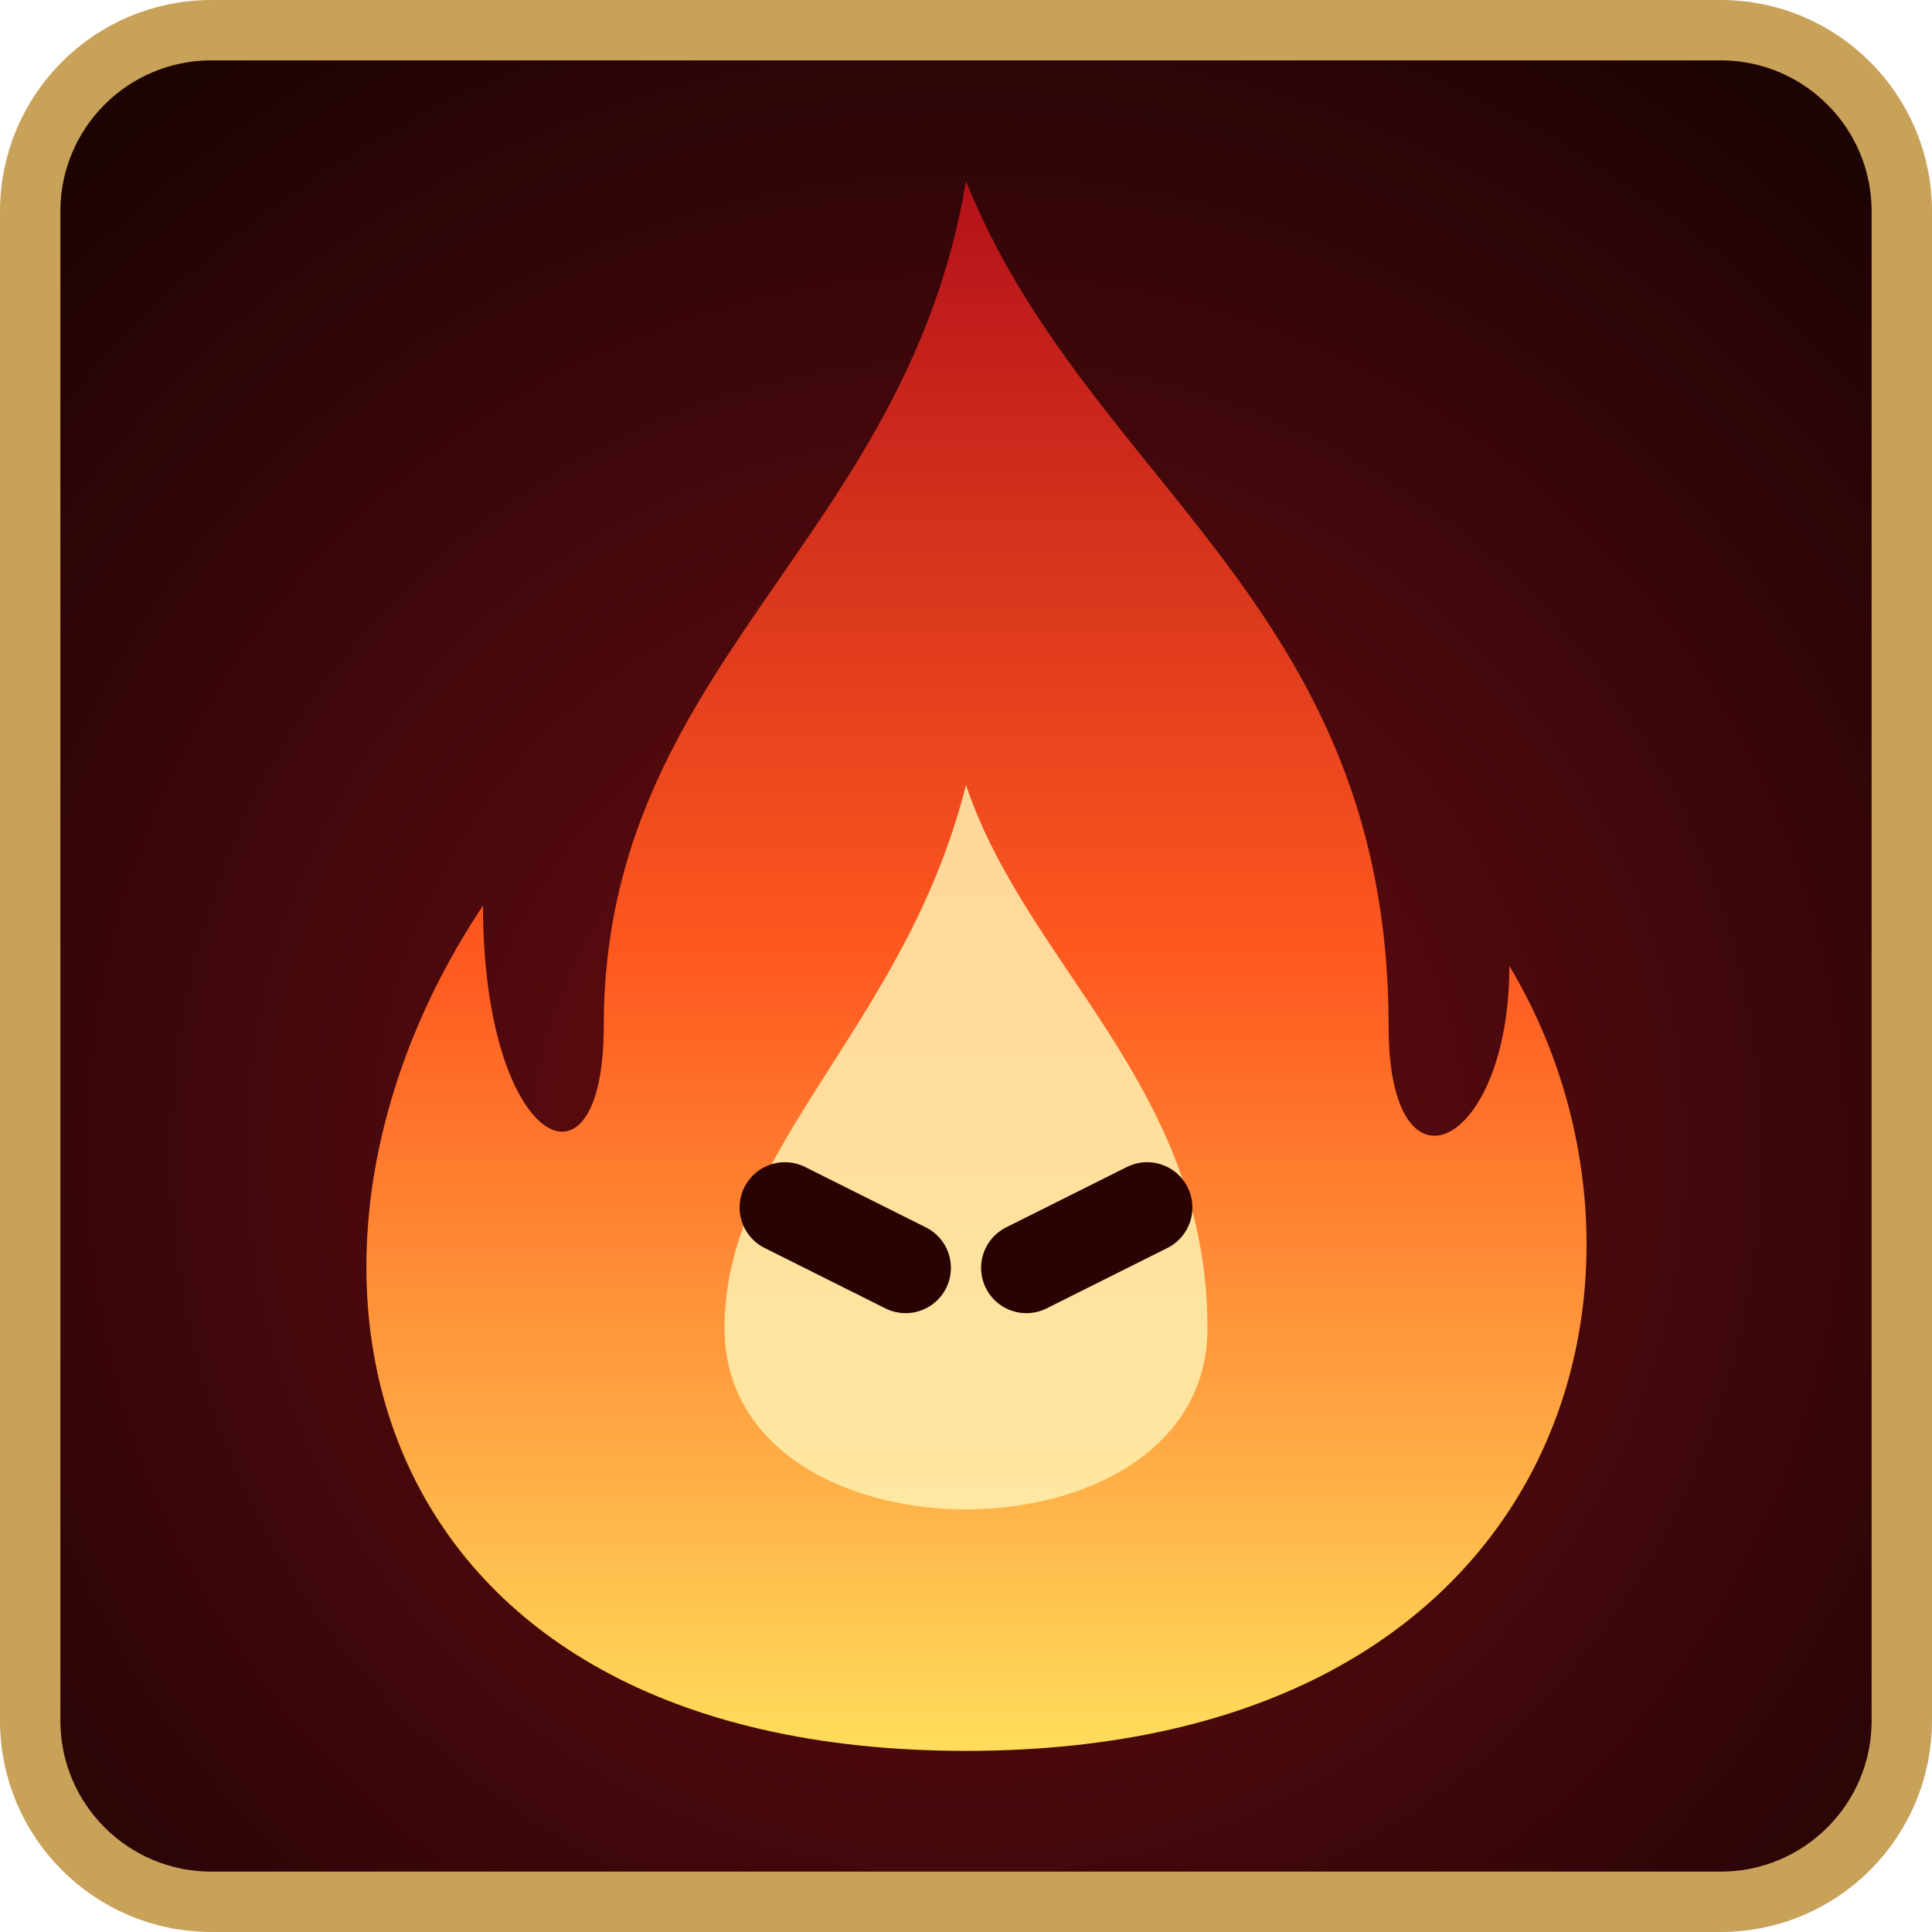
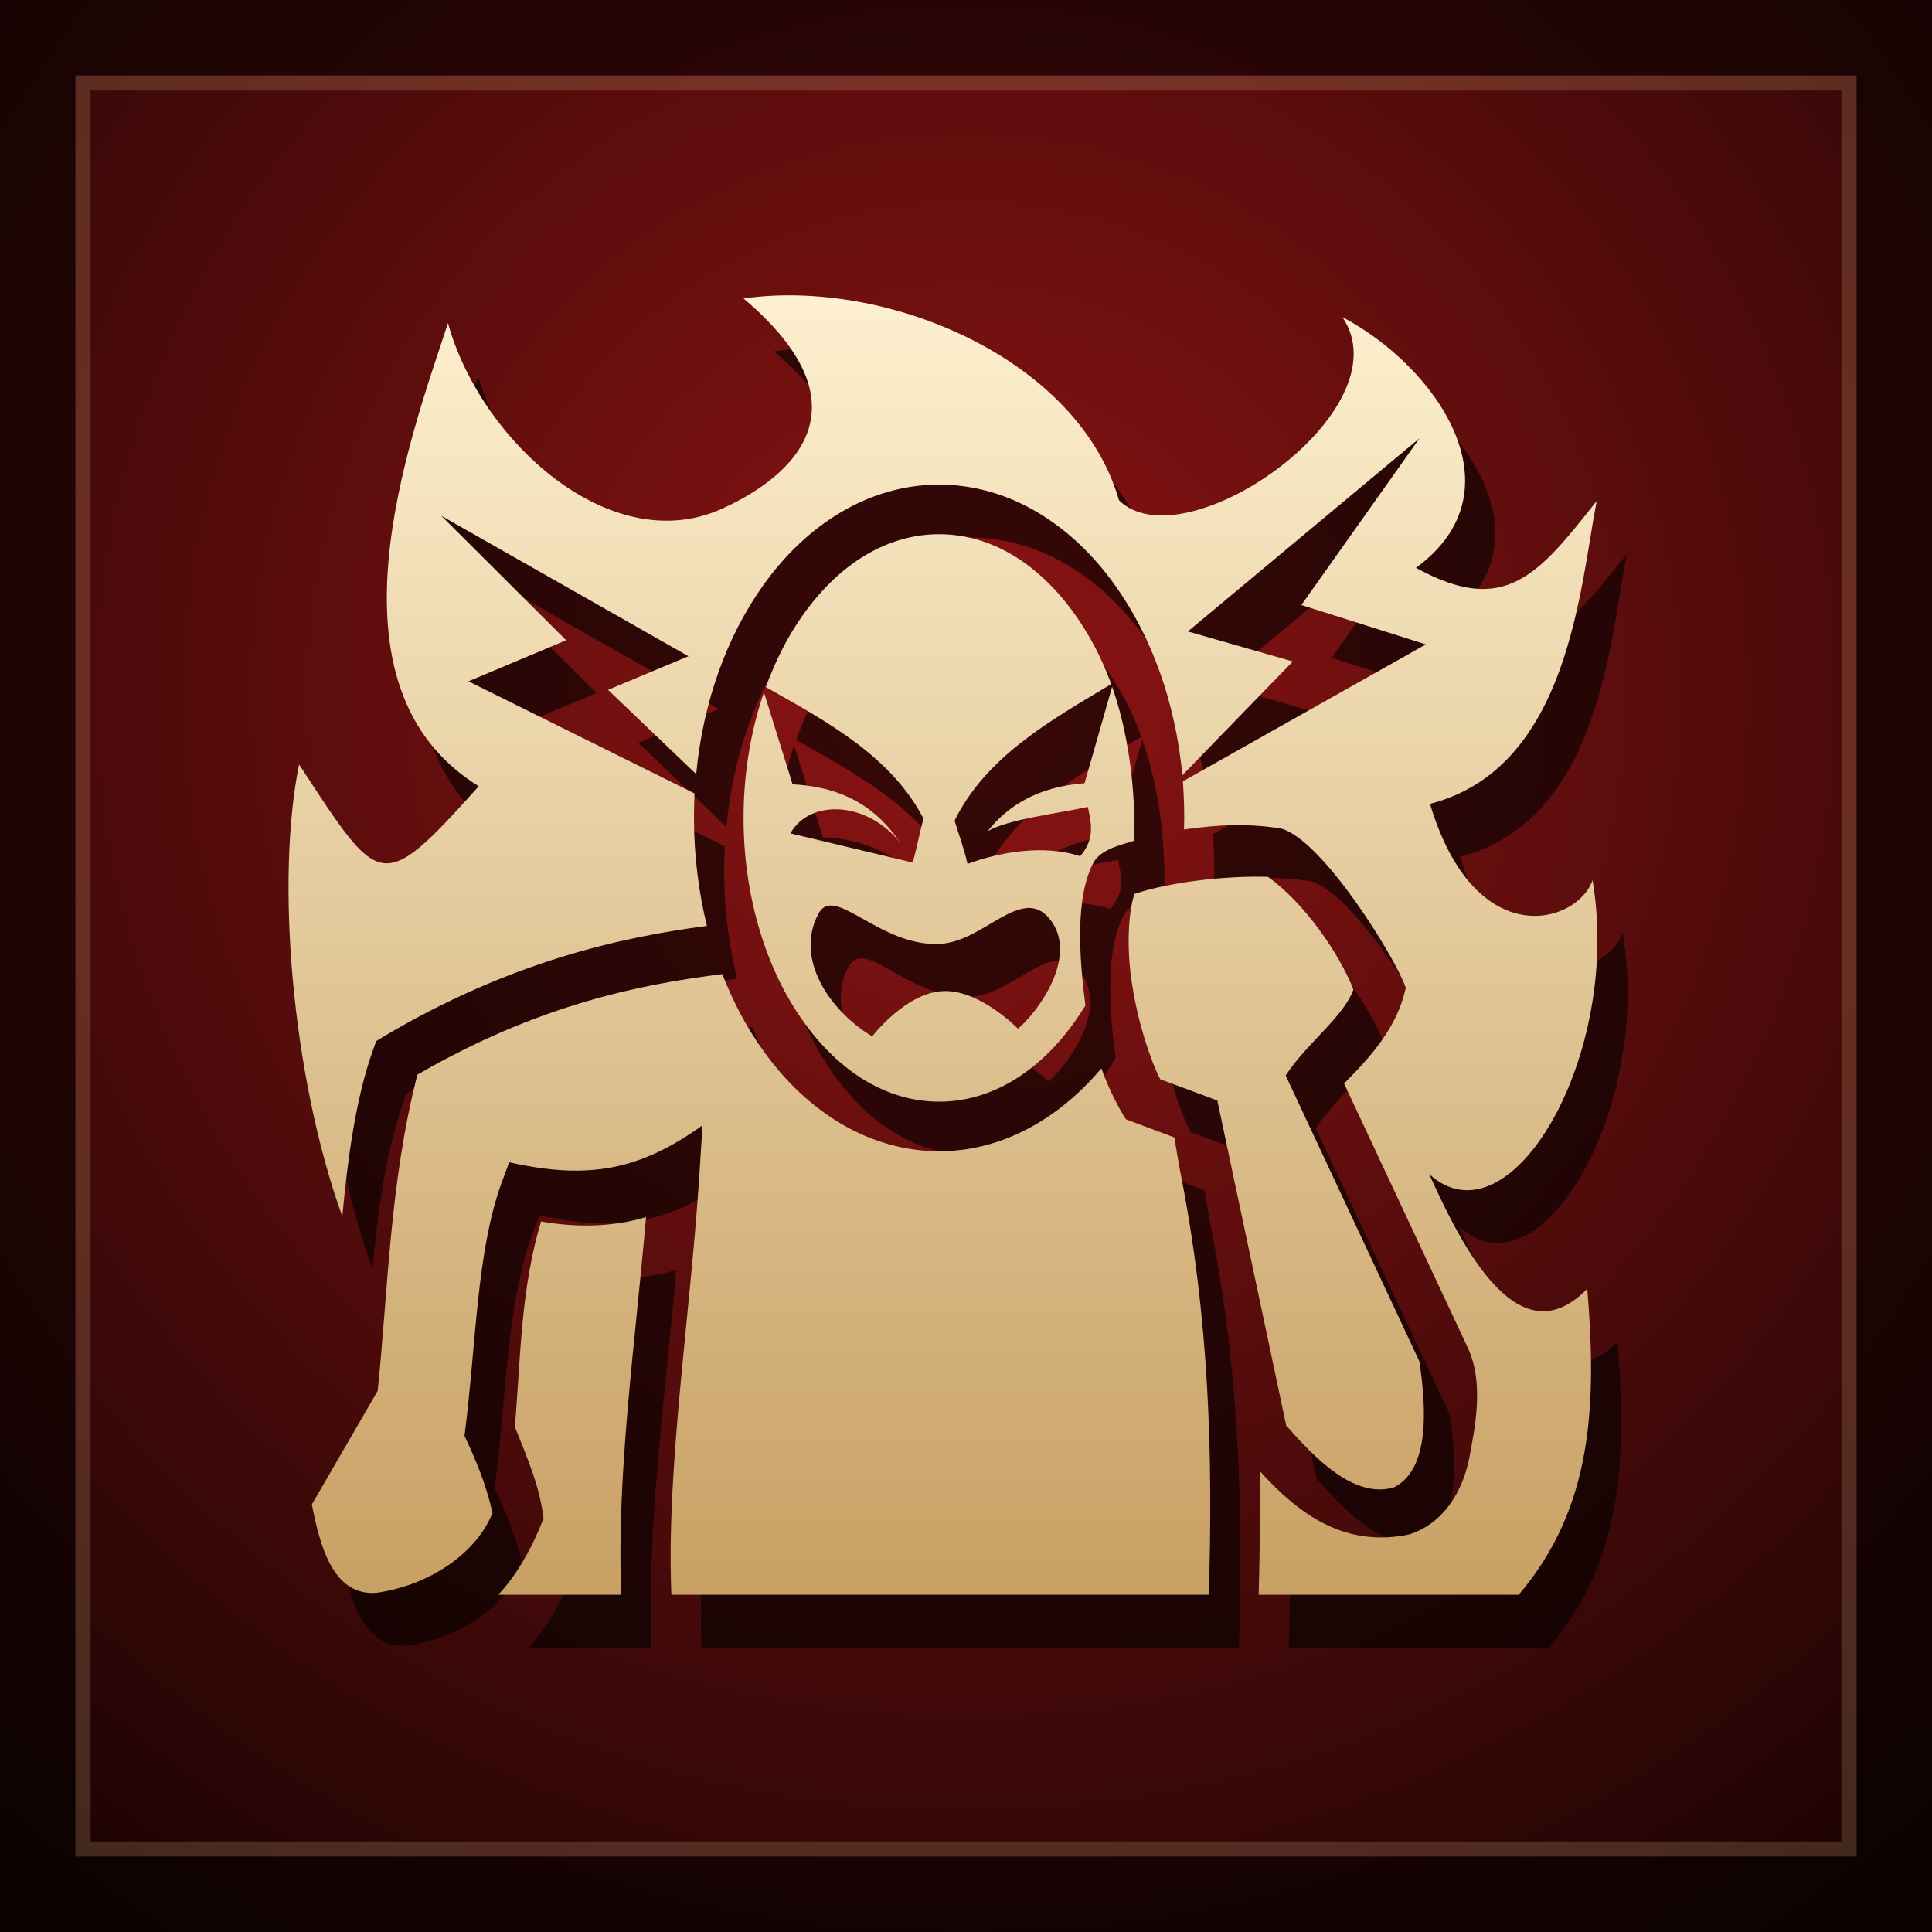
- <svg xmlns="http://www.w3.org/2000/svg" width="64" height="64" viewBox="0 0 64 64">
+ <svg xmlns="http://www.w3.org/2000/svg" viewBox="0 0 512 512">
  <defs>
-     <radialGradient id="bg" cx="50%" cy="60%" r="70%">
-       <stop offset="0" stop-color="#6e0d12" />
-       <stop offset="1" stop-color="#1e0305" />
+     <radialGradient id="bg" cx="50%" cy="36%" r="78%">
+       <stop offset="0" stop-color="#8e1414" />
+       <stop offset="1" stop-color="#1a0303" />
    </radialGradient>
-     <linearGradient id="flame" x1="0" y1="1" x2="0" y2="0">
-       <stop offset="0" stop-color="#ffde5c" />
-       <stop offset="0.5" stop-color="#ff5a1f" />
-       <stop offset="1" stop-color="#b3101a" />
+     <linearGradient id="ink" x1="0" y1="0" x2="0" y2="1">
+       <stop offset="0" stop-color="#fdf0cf" />
+       <stop offset="1" stop-color="#c8a064" />
    </linearGradient>
  </defs>
-   <rect x="1" y="1" width="62" height="62" rx="6" fill="url(#bg)" />
-   <path d="M32 6 C36 16 46 20 46 34 C46 40 50 38 50 32 C56 42 52 58 32 58 C12 58 8 42 16 30 C16 38 20 40 20 34 C20 22 30 18 32 6 Z" fill="url(#flame)" />
-   <path d="M32 26 C34 32 40 36 40 44 C40 52 24 52 24 44 C24 38 30 34 32 26 Z" fill="#fff1b0" opacity="0.85" />
-   <g stroke="#2a0204" stroke-width="3" stroke-linecap="round">
-     <line x1="26" y1="40" x2="30" y2="42" />
-     <line x1="38" y1="40" x2="34" y2="42" />
+   <rect width="512" height="512" fill="url(#bg)" />
+   <g transform="translate(70 76) scale(0.73)" fill="#000" fill-opacity="0.6">
+     <path d="M185 23.42c53.7 45.44 5.5 70.31-7.8 76.32-40.5 18.36-87.65-24.61-99.5-67.35C63.43 75.61 30.56 164.5 88.87 200.5c-35.77 39.9-35.73 37-65.22-7.9-8.45 41.3-2.84 112.6 15.69 164.1 2.04-22.1 5.04-43.5 11.23-60.7l1.09-3 2.78-1.7c45.86-27.2 86.06-36 117.26-40.1-3-12.3-4.7-25.5-4.7-39.2 0-3 .1-6 .2-8.9l-82.06-40.7 35.46-14.9-45.34-45.2 89.74 51-29.2 12.2 32 30.6c2.5-26.4 11.2-50.1 24.3-68.5C207.8 105.5 230.5 91 256 91s48.2 14.5 63.9 36.6c13.2 18.5 21.9 42.4 24.4 68.9l40.1-41.3-38.1-10.9 84.1-70.13-42.9 60.53 45.2 14.3-88.2 49.7c.4 6.3.6 11.8.4 17.5 6.2-.9 12.5-1.5 18.7-1.6 5.8 0 11.5.4 16.7 1.3 14.8 4.2 40.8 45.8 45.1 57.7-2.9 14.3-13 25.4-22.4 34.8l44.9 95.9c5.9 12.6 2.8 28.4.5 40.3-2.4 12-9.3 23.5-21.7 27.5-23.7 5-40.5-7.7-54.3-23 .2 15.2 0 30.1-.4 44.9h94.4c27.4-32.1 28.2-70.2 24.9-111.1-24.7 25.5-45.1-14.3-57.4-41.6 29.3 26.7 70.1-42.9 59.3-106.7-5.4 15.8-42.6 27-59-27.7 50.4-13 54.4-78.4 60.5-109.96-21.2 26.86-33.3 42.06-65.6 24.26 38.8-28.35 7.1-73.26-26.7-91 23 33.73-57.3 89.8-81.1 66.49C306.6 45.5 237.3 16 185 23.42zM256 109c-18.7 0-36 10.5-49.2 29-5.5 7.6-10.1 16.6-13.7 26.5 22.5 12.7 45.4 25.1 57.2 47.7-1.4 5.3-2.4 10.8-3.9 16L202 217.6c7.1-12.6 27.8-11.6 39.7 3.2-7.6-11.3-19.1-20-38.9-21l-10.4-33.4c-4.7 13.7-7.4 29.2-7.4 45.6 0 29.2 8.5 55.5 21.8 74 13.2 18.5 30.5 29 49.2 29 18.7 0 36-10.5 49.2-29 1.4-1.9 2.6-3.9 3.9-5.9-2.2-17.1-3.9-39.4 3.1-52.2 3-4.7 9.9-6.1 14.5-7.6.8-18.8-2.2-39.9-7.9-55.9l-10 35c-17.1 1.3-27.8 8.2-35.2 17.4 8.1-4.5 25.6-6.4 36.4-8.8 1.1 5.7 2.8 11.4-2.8 17.9-13.3-4.4-29.6-1.4-40.9 2.8-1.2-5.4-3.3-11.1-4.7-15.7 11.4-23.2 34.5-36.2 56.9-49.6-3.5-9.5-8-18-13.3-25.4-13.2-18.5-30.5-29-49.2-29zm70.9 130.6c-2.2 6.6-3 19.7-.8 33.1 2.1 13.7 6.6 27.3 10.2 34.2 6.9 2.5 13.8 5.1 20.7 7.7l25 118c9.6 10.8 24.3 26.9 39.2 22.4 14.2-7.3 10.9-33 9.2-45.6l-48.6-103.9c7.7-11.8 20.9-21.1 24.6-31.2-5.2-13.2-17.7-31.3-31-40.9-15.3-.5-35.8 1.9-48.5 6.2zm-110.2 4.2c7.8 0 22.1 15 39.8 13.9 15.9-.9 29.4-21.3 39.5-9.2 11 13.3-4 33.9-11.4 40 0 0-14.3-14.7-27.8-13.6-13.3 1-25.1 16.4-25.1 16.4-15.8-9.5-28.3-28.6-19.4-44.7 1.1-2 2.6-2.8 4.4-2.8zm-39.4 24.9c-29.9 3.7-67.1 11.2-110.7 36.5-10.07 39-10.68 79.1-14.43 114.8l-23.88 41.2c2.8 14.4 7.46 33.4 23.47 32.1 17.97-2.5 35.79-13.4 42.11-29-2.43-10.8-6.14-19.3-10.17-28 4.28-33.2 4.25-66 13.33-91.5l2.89-7.8c29.18 6.6 47.78 2.6 70.18-13.4l-1.2 19c-3.4 51.4-12 105.7-10.1 151.4h195.1c1.5-49.8.3-100.3-10.5-154.2-.7-3.7-1.3-7.6-2-11.8l-17.6-6.6c-3.8-6-6.9-12.9-8.9-18.5-15.4 18.3-36 30.1-58.9 30.1-25.5 0-48.2-14.5-63.9-36.6-5.9-8.2-10.9-17.6-14.8-27.7zm-27.7 88.2c-13 4-26.8 3.6-38.1 1.6-7.3 24.1-7.4 48.4-9.5 74.6 5 12.5 9 21.8 10.4 33.2-4.1 10.6-10 21-16.47 27.7h44.67c-1.8-43.5 5.1-91.6 9-137.1z" />
  </g>
-   <rect x="1" y="1" width="62" height="62" rx="6" fill="none" stroke="#c9a25a" stroke-width="2" />
+   <g transform="translate(62 62) scale(0.73)" fill="url(#ink)">
+     <path d="M185 23.42c53.7 45.44 5.5 70.31-7.8 76.32-40.5 18.36-87.65-24.61-99.5-67.35C63.43 75.61 30.56 164.5 88.87 200.5c-35.77 39.9-35.73 37-65.22-7.9-8.45 41.3-2.84 112.6 15.69 164.1 2.04-22.1 5.04-43.5 11.23-60.7l1.09-3 2.78-1.7c45.86-27.2 86.06-36 117.26-40.1-3-12.3-4.7-25.5-4.7-39.2 0-3 .1-6 .2-8.9l-82.06-40.7 35.46-14.9-45.34-45.2 89.74 51-29.2 12.2 32 30.6c2.5-26.4 11.2-50.1 24.3-68.5C207.8 105.5 230.5 91 256 91s48.2 14.5 63.9 36.6c13.2 18.5 21.9 42.4 24.4 68.9l40.1-41.3-38.1-10.9 84.1-70.13-42.9 60.53 45.2 14.3-88.2 49.7c.4 6.3.6 11.8.4 17.5 6.2-.9 12.5-1.5 18.7-1.6 5.8 0 11.5.4 16.7 1.3 14.8 4.2 40.8 45.8 45.1 57.7-2.9 14.3-13 25.4-22.4 34.8l44.9 95.9c5.9 12.6 2.8 28.4.5 40.3-2.4 12-9.3 23.5-21.7 27.5-23.7 5-40.5-7.7-54.3-23 .2 15.2 0 30.1-.4 44.9h94.4c27.4-32.1 28.2-70.2 24.9-111.1-24.7 25.5-45.1-14.3-57.4-41.6 29.3 26.7 70.1-42.9 59.3-106.7-5.4 15.8-42.6 27-59-27.7 50.4-13 54.4-78.4 60.5-109.96-21.2 26.86-33.3 42.06-65.6 24.26 38.8-28.35 7.1-73.26-26.7-91 23 33.73-57.3 89.8-81.1 66.49C306.6 45.5 237.3 16 185 23.42zM256 109c-18.7 0-36 10.5-49.2 29-5.5 7.6-10.1 16.6-13.7 26.5 22.5 12.7 45.4 25.1 57.2 47.7-1.4 5.3-2.4 10.8-3.9 16L202 217.6c7.1-12.6 27.8-11.6 39.7 3.2-7.6-11.3-19.1-20-38.9-21l-10.4-33.4c-4.7 13.7-7.4 29.2-7.4 45.6 0 29.2 8.5 55.5 21.8 74 13.2 18.5 30.5 29 49.2 29 18.7 0 36-10.5 49.2-29 1.4-1.9 2.6-3.9 3.9-5.9-2.2-17.1-3.9-39.4 3.1-52.2 3-4.7 9.9-6.1 14.5-7.6.8-18.8-2.2-39.9-7.9-55.9l-10 35c-17.1 1.3-27.8 8.2-35.2 17.4 8.1-4.5 25.6-6.4 36.4-8.8 1.1 5.7 2.8 11.4-2.8 17.9-13.3-4.4-29.6-1.4-40.9 2.8-1.2-5.4-3.3-11.1-4.7-15.7 11.4-23.2 34.5-36.2 56.9-49.6-3.5-9.5-8-18-13.3-25.4-13.2-18.5-30.5-29-49.2-29zm70.9 130.6c-2.2 6.6-3 19.7-.8 33.1 2.1 13.7 6.6 27.3 10.2 34.2 6.9 2.5 13.8 5.1 20.7 7.7l25 118c9.6 10.8 24.3 26.9 39.2 22.4 14.2-7.3 10.9-33 9.2-45.6l-48.6-103.9c7.7-11.8 20.9-21.1 24.6-31.2-5.2-13.2-17.7-31.3-31-40.9-15.3-.5-35.8 1.9-48.5 6.2zm-110.2 4.2c7.8 0 22.1 15 39.8 13.9 15.9-.9 29.4-21.3 39.5-9.2 11 13.3-4 33.9-11.4 40 0 0-14.3-14.7-27.8-13.6-13.3 1-25.1 16.4-25.1 16.4-15.8-9.5-28.3-28.6-19.4-44.7 1.1-2 2.6-2.8 4.4-2.8zm-39.4 24.9c-29.9 3.7-67.1 11.2-110.7 36.5-10.07 39-10.68 79.1-14.43 114.8l-23.88 41.2c2.8 14.4 7.46 33.4 23.47 32.1 17.97-2.5 35.79-13.4 42.11-29-2.43-10.8-6.14-19.3-10.17-28 4.28-33.2 4.25-66 13.33-91.5l2.89-7.8c29.18 6.6 47.78 2.6 70.18-13.4l-1.2 19c-3.4 51.4-12 105.7-10.1 151.4h195.1c1.5-49.8.3-100.3-10.5-154.2-.7-3.7-1.3-7.6-2-11.8l-17.6-6.6c-3.8-6-6.9-12.9-8.9-18.5-15.4 18.3-36 30.1-58.9 30.1-25.5 0-48.2-14.5-63.9-36.6-5.9-8.2-10.9-17.6-14.8-27.7zm-27.7 88.2c-13 4-26.8 3.6-38.1 1.6-7.3 24.1-7.4 48.4-9.5 74.6 5 12.5 9 21.8 10.4 33.2-4.1 10.6-10 21-16.47 27.7h44.67c-1.8-43.5 5.1-91.6 9-137.1z" />
+   </g>
+   <rect x="10" y="10" width="492" height="492" fill="none" stroke="#000" stroke-opacity="0.55" stroke-width="20" />
+   <rect x="22" y="22" width="468" height="468" fill="none" stroke="#f3d79a" stroke-opacity="0.18" stroke-width="4" />
</svg>
